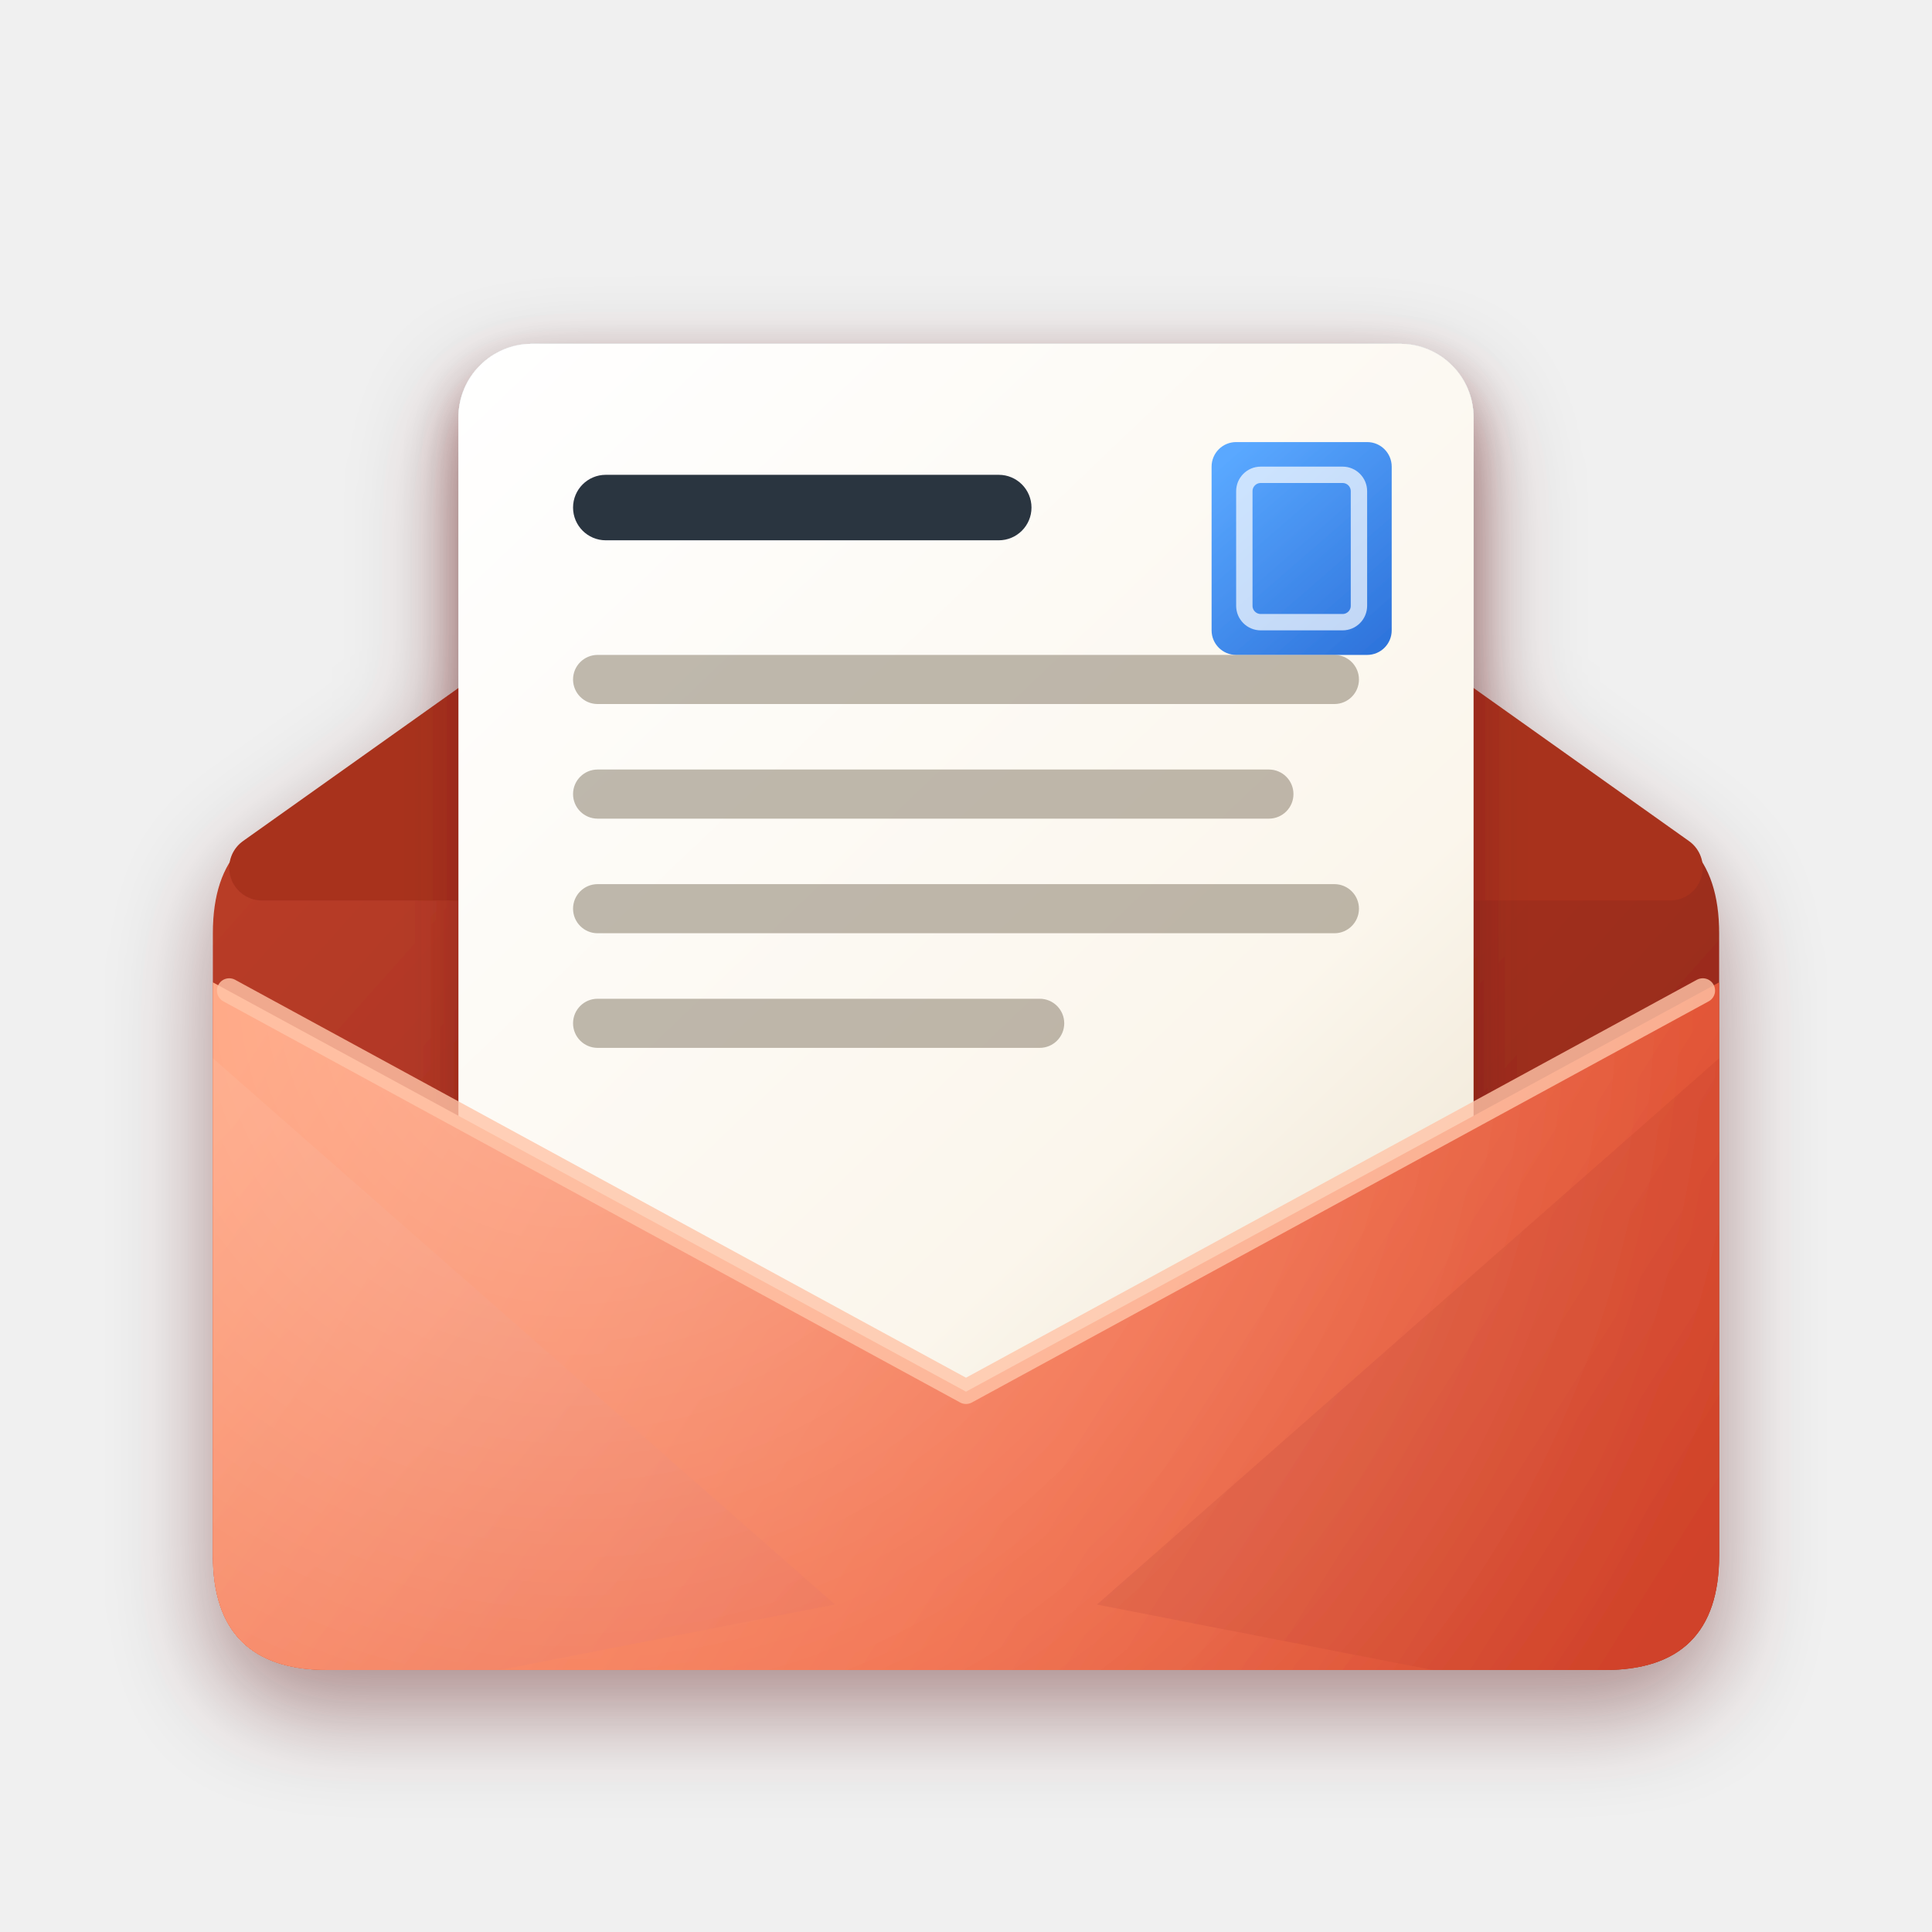
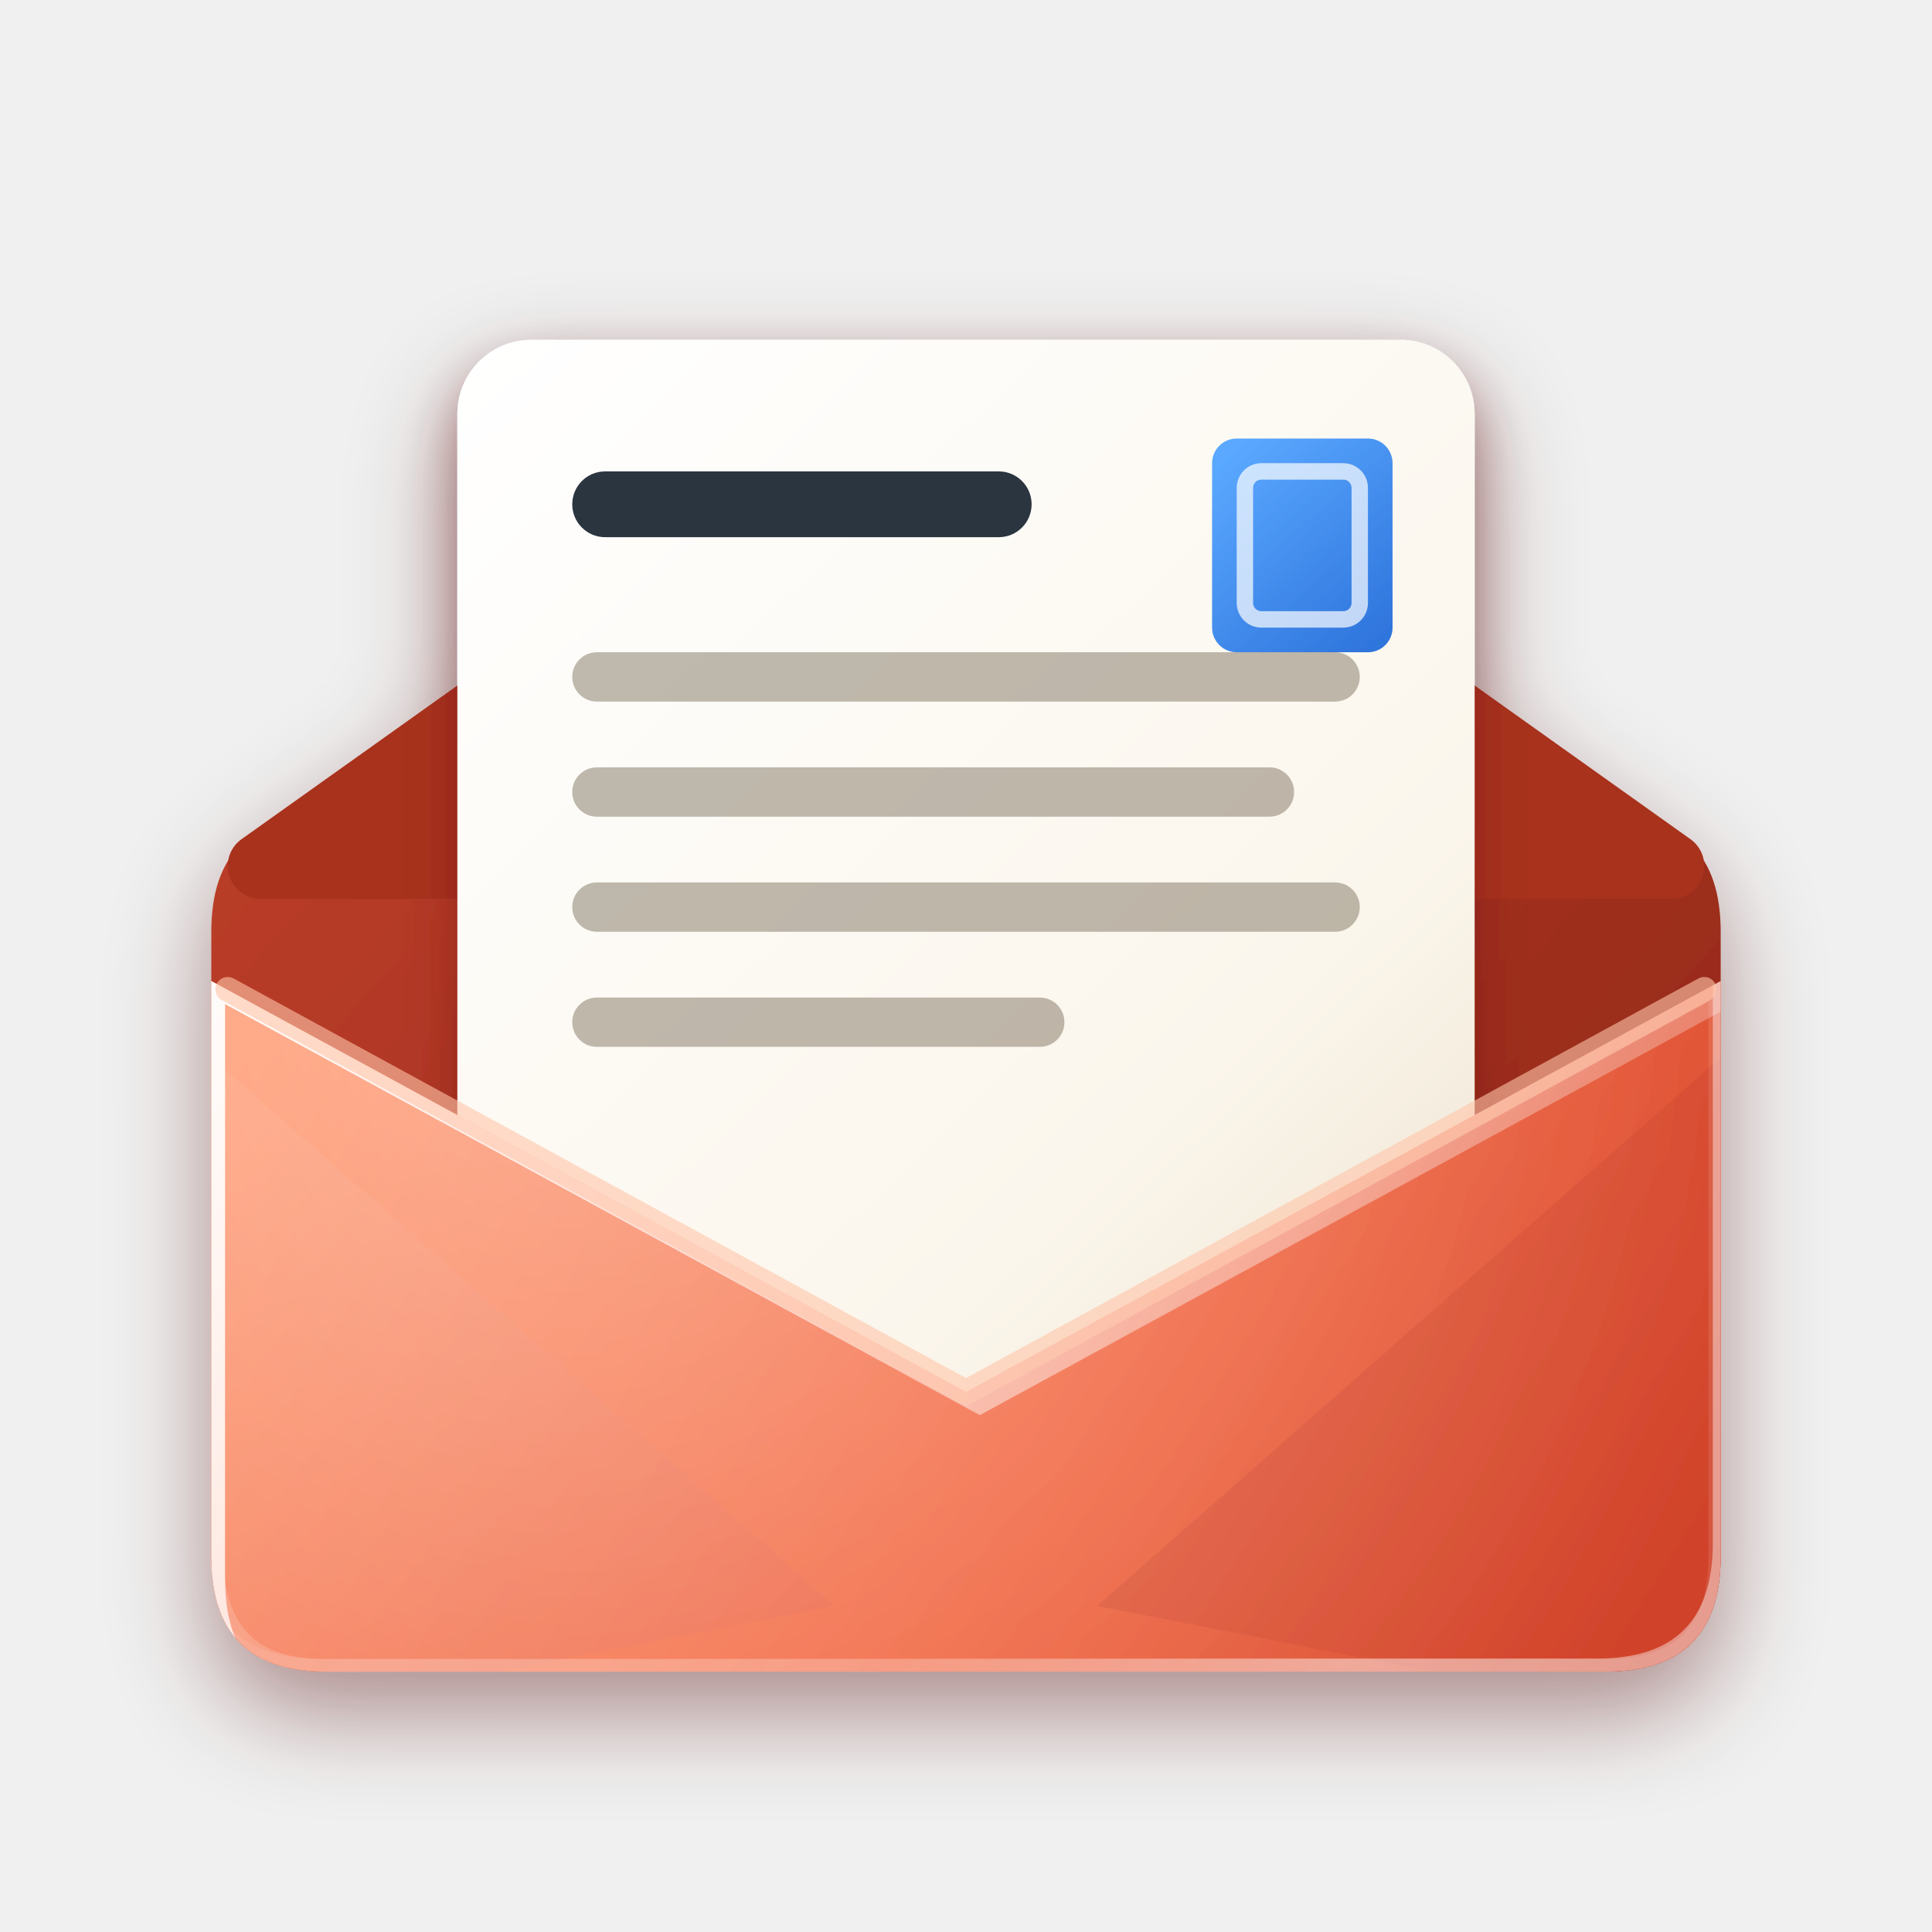
- <svg xmlns="http://www.w3.org/2000/svg" width="236" height="236" viewBox="0 0 236 236" fill="none">
+ <svg xmlns="http://www.w3.org/2000/svg" width="236" height="236" viewBox="0.24 0.656 235.52 235.016" preserveAspectRatio="none">
  <defs>
-     <linearGradient id="le_back" x1="26" y1="40" x2="210" y2="204" gradientUnits="userSpaceOnUse">
-       <stop offset="0" stop-color="#c2412c" />
-       <stop offset="1" stop-color="#8f2618" />
-     </linearGradient>
-     <linearGradient id="le_front" x1="40" y1="112" x2="196" y2="210" gradientUnits="userSpaceOnUse">
-       <stop offset="0" stop-color="#ff8a5c" />
-       <stop offset="0.6" stop-color="#f0603a" />
-       <stop offset="1" stop-color="#d4442a" />
-     </linearGradient>
-     <linearGradient id="le_side" x1="26" y1="118" x2="118" y2="204" gradientUnits="userSpaceOnUse">
-       <stop offset="0" stop-color="#ff9d73" />
-       <stop offset="1" stop-color="#e5543a" />
-     </linearGradient>
-     <linearGradient id="le_paper" x1="56" y1="44" x2="180" y2="174" gradientUnits="userSpaceOnUse">
-       <stop offset="0" stop-color="#ffffff" />
-       <stop offset="0.7" stop-color="#fbf6ec" />
-       <stop offset="1" stop-color="#ece2cf" />
-     </linearGradient>
-     <linearGradient id="le_stamp" x1="150" y1="56" x2="176" y2="86" gradientUnits="userSpaceOnUse">
-       <stop offset="0" stop-color="#5aa8ff" />
-       <stop offset="1" stop-color="#1f62d0" />
-     </linearGradient>
-     <radialGradient id="le_bloom" cx="70" cy="120" r="150" gradientUnits="userSpaceOnUse">
-       <stop offset="0" stop-color="white" stop-opacity="0.38" />
-       <stop offset="1" stop-color="white" stop-opacity="0" />
-     </radialGradient>
-     <clipPath id="le_front_clip">
-       <path d="M26 120 L118 170 L210 120 V190 Q210 204 196 204 H40 Q26 204 26 190 Z" />
-     </clipPath>
-     <filter id="le_shadow" x="-20" y="-20" width="276" height="276" filterUnits="userSpaceOnUse" color-interpolation-filters="sRGB">
+     <filter id="shadow1" x="-20" y="-20" width="276" height="276" filterUnits="userSpaceOnUse" color-interpolation-filters="sRGB">
      <feDropShadow dx="0" dy="5" stdDeviation="6" flood-color="#4c1208" flood-opacity="0.42" />
    </filter>
-     <filter id="le_lift" x="30" y="24" width="176" height="180" filterUnits="userSpaceOnUse" color-interpolation-filters="sRGB">
-       <feDropShadow dx="0" dy="3" stdDeviation="3" flood-color="#5a1a0e" flood-opacity="0.35" />
-     </filter>
  </defs>
-   <g filter="url(#le_shadow)">
-     <path d="M40 100 H196 Q210 100 210 114 V190 Q210 204 196 204 H40 Q26 204 26 190 V114 Q26 100 40 100 Z" fill="url(#le_back)" />
-     <path d="M32 106 L108 52 Q118 44 128 52 L204 106 Z" fill="#a8321f" stroke="#a8321f" stroke-width="8" stroke-linejoin="round" />
-     <g filter="url(#le_lift)">
-       <rect x="56" y="42" width="124" height="140" rx="9" fill="url(#le_paper)" />
-       <rect x="148" y="54" width="22" height="26" rx="3" fill="url(#le_stamp)" />
-       <rect x="152" y="58" width="14" height="18" rx="2" stroke="white" stroke-opacity="0.7" stroke-width="2" />
-       <rect x="70" y="58" width="56" height="8" rx="4" fill="#2c3440" />
-       <rect x="70" y="80" width="96" height="6" rx="3" fill="#8a7f6e" fill-opacity="0.55" />
-       <rect x="70" y="94" width="88" height="6" rx="3" fill="#8a7f6e" fill-opacity="0.55" />
-       <rect x="70" y="108" width="96" height="6" rx="3" fill="#8a7f6e" fill-opacity="0.55" />
-       <rect x="70" y="122" width="60" height="6" rx="3" fill="#8a7f6e" fill-opacity="0.55" />
+   <g filter="url(#shadow1)">
+     <g fill="none">
+       <defs>
+         <linearGradient id="l2-le_back" x1="26" y1="40" x2="210" y2="204" gradientUnits="userSpaceOnUse">
+           <stop offset="0" stop-color="#c2412c" />
+           <stop offset="1" stop-color="#8f2618" />
+         </linearGradient>
+       </defs>
+       <path d="M40 100 H196 Q210 100 210 114 V190 Q210 204 196 204 H40 Q26 204 26 190 V114 Q26 100 40 100 Z" fill="url(#l2-le_back)" />
+       <path d="M32 106 L108 52 Q118 44 128 52 L204 106 Z" fill="#a8321f" stroke="#a8321f" stroke-width="8" stroke-linejoin="round" />
    </g>
-     <path d="M26 120 L118 170 L210 120 V190 Q210 204 196 204 H40 Q26 204 26 190 Z" fill="url(#le_front)" />
-     <g clip-path="url(#le_front_clip)">
-       <path d="M20 124 L102 196 L20 212 Z" fill="url(#le_side)" fill-opacity="0.55" />
-       <path d="M216 124 L134 196 L216 212 Z" fill="#c8402a" fill-opacity="0.35" />
-       <rect x="0" y="0" width="236" height="236" fill="url(#le_bloom)" />
+     <defs>
+       <filter id="shadow3" x="30" y="24" width="176" height="180" filterUnits="userSpaceOnUse" color-interpolation-filters="sRGB">
+         <feDropShadow dx="0" dy="3" stdDeviation="3" flood-color="#5a1a0e" flood-opacity="0.35" />
+       </filter>
+     </defs>
+     <g filter="url(#shadow3)">
+       <g fill="none">
+         <defs>
+           <linearGradient id="l4-le_paper" x1="56" y1="44" x2="180" y2="174" gradientUnits="userSpaceOnUse">
+             <stop offset="0" stop-color="#ffffff" />
+             <stop offset="0.7" stop-color="#fbf6ec" />
+             <stop offset="1" stop-color="#ece2cf" />
+           </linearGradient>
+           <linearGradient id="l4-le_stamp" x1="150" y1="56" x2="176" y2="86" gradientUnits="userSpaceOnUse">
+             <stop offset="0" stop-color="#5aa8ff" />
+             <stop offset="1" stop-color="#1f62d0" />
+           </linearGradient>
+         </defs>
+         <rect x="56" y="42" width="124" height="140" rx="9" fill="url(#l4-le_paper)" />
+         <rect x="148" y="54" width="22" height="26" rx="3" fill="url(#l4-le_stamp)" />
+         <rect x="152" y="58" width="14" height="18" rx="2" stroke="white" stroke-opacity="0.7" stroke-width="2" />
+       </g>
+       <g fill="none">
+         <rect x="70" y="58" width="56" height="8" rx="4" fill="#2c3440" />
+       </g>
+       <g fill="none">
+         <rect x="70" y="80" width="96" height="6" rx="3" fill="#8a7f6e" fill-opacity="0.55" />
+         <rect x="70" y="94" width="88" height="6" rx="3" fill="#8a7f6e" fill-opacity="0.55" />
+         <rect x="70" y="108" width="96" height="6" rx="3" fill="#8a7f6e" fill-opacity="0.55" />
+         <rect x="70" y="122" width="60" height="6" rx="3" fill="#8a7f6e" fill-opacity="0.55" />
+       </g>
    </g>
-     <path d="M28 121 L118 170 L208 121" stroke="#ffc4a8" stroke-opacity="0.8" stroke-width="3" stroke-linecap="round" stroke-linejoin="round" />
+     <g fill="none">
+       <defs>
+         <linearGradient id="l7-le_front" x1="40" y1="112" x2="196" y2="210" gradientUnits="userSpaceOnUse">
+           <stop offset="0" stop-color="#ff8a5c" />
+           <stop offset="0.6" stop-color="#f0603a" />
+           <stop offset="1" stop-color="#d4442a" />
+         </linearGradient>
+       </defs>
+       <path d="M26 120 L118 170 L210 120 V190 Q210 204 196 204 H40 Q26 204 26 190 Z" fill="url(#l7-le_front)" />
+     </g>
+     <g fill="none">
+       <defs>
+         <linearGradient id="l8-le_side" x1="26" y1="118" x2="118" y2="204" gradientUnits="userSpaceOnUse">
+           <stop offset="0" stop-color="#ff9d73" />
+           <stop offset="1" stop-color="#e5543a" />
+         </linearGradient>
+         <radialGradient id="l8-le_bloom" cx="70" cy="120" r="150" gradientUnits="userSpaceOnUse">
+           <stop offset="0" stop-color="white" stop-opacity="0.38" />
+           <stop offset="1" stop-color="white" stop-opacity="0" />
+         </radialGradient>
+         <clipPath id="l8-le_front_clip">
+           <path d="M26 120 L118 170 L210 120 V190 Q210 204 196 204 H40 Q26 204 26 190 Z" />
+         </clipPath>
+       </defs>
+       <g clip-path="url(#l8-le_front_clip)">
+         <path d="M20 124 L102 196 L20 212 Z" fill="url(#l8-le_side)" fill-opacity="0.55" />
+         <path d="M216 124 L134 196 L216 212 Z" fill="#c8402a" fill-opacity="0.35" />
+         <rect x="0" y="0" width="236" height="236" fill="url(#l8-le_bloom)" />
+       </g>
+     </g>
+     <defs>
+       <clipPath id="rim9">
+         <path d="M26 120 L118 170 L210 120 V190 Q210 204 196 204 H40 Q26 204 26 190 Z" clip-rule="nonzero" />
+       </clipPath>
+       <linearGradient id="rim9g0" x1="26" y1="120" x2="164" y2="204" gradientUnits="userSpaceOnUse">
+         <stop offset="0" stop-color="#ffffff" stop-opacity="0.200" />
+         <stop offset="1" stop-color="#ffffff" stop-opacity="0.100" />
+       </linearGradient>
+       <linearGradient id="rim9g1" x1="26" y1="120" x2="164" y2="204" gradientUnits="userSpaceOnUse">
+         <stop offset="0" stop-color="#ffffff" stop-opacity="0.950" />
+         <stop offset="0.45" stop-color="#ffffff" stop-opacity="0.600" />
+         <stop offset="1" stop-color="#ffffff" stop-opacity="0.250" />
+       </linearGradient>
+       <linearGradient id="rim9g2" x1="26" y1="120" x2="164" y2="204" gradientUnits="userSpaceOnUse">
+         <stop offset="0" stop-color="#ffffff" stop-opacity="0.050" />
+         <stop offset="0.7" stop-color="#ffffff" stop-opacity="0.150" />
+         <stop offset="1" stop-color="#ffffff" stop-opacity="0.420" />
+       </linearGradient>
+     </defs>
+     <g clip-path="url(#rim9)">
+       <path d="M26 120 L118 170 L210 120 V190 Q210 204 196 204 H40 Q26 204 26 190 Z" fill="none" stroke="url(#rim9g0)" stroke-width="3" />
+       <path d="M26 120 L118 170 L210 120 V190 Q210 204 196 204 H40 Q26 204 26 190 ZM27.68 122.8 L119.68 172.8 L211.68 122.8 V192.8 Q211.68 206.8 197.68 206.8 H41.68 Q27.68 206.8 27.68 192.8 Z" fill="url(#rim9g1)" fill-rule="evenodd" />
+       <path d="M26 120 L118 170 L210 120 V190 Q210 204 196 204 H40 Q26 204 26 190 ZM25.04 118.4 L117.04 168.4 L209.04 118.4 V188.4 Q209.04 202.4 195.04 202.4 H39.04 Q25.04 202.4 25.04 188.4 Z" fill="url(#rim9g2)" fill-rule="evenodd" />
+     </g>
+     <g fill="none">
+       <path d="M28 121 L118 170 L208 121" stroke="#ffc4a8" stroke-opacity="0.600" stroke-width="3" stroke-linecap="round" stroke-linejoin="round" />
+     </g>
  </g>
</svg>
